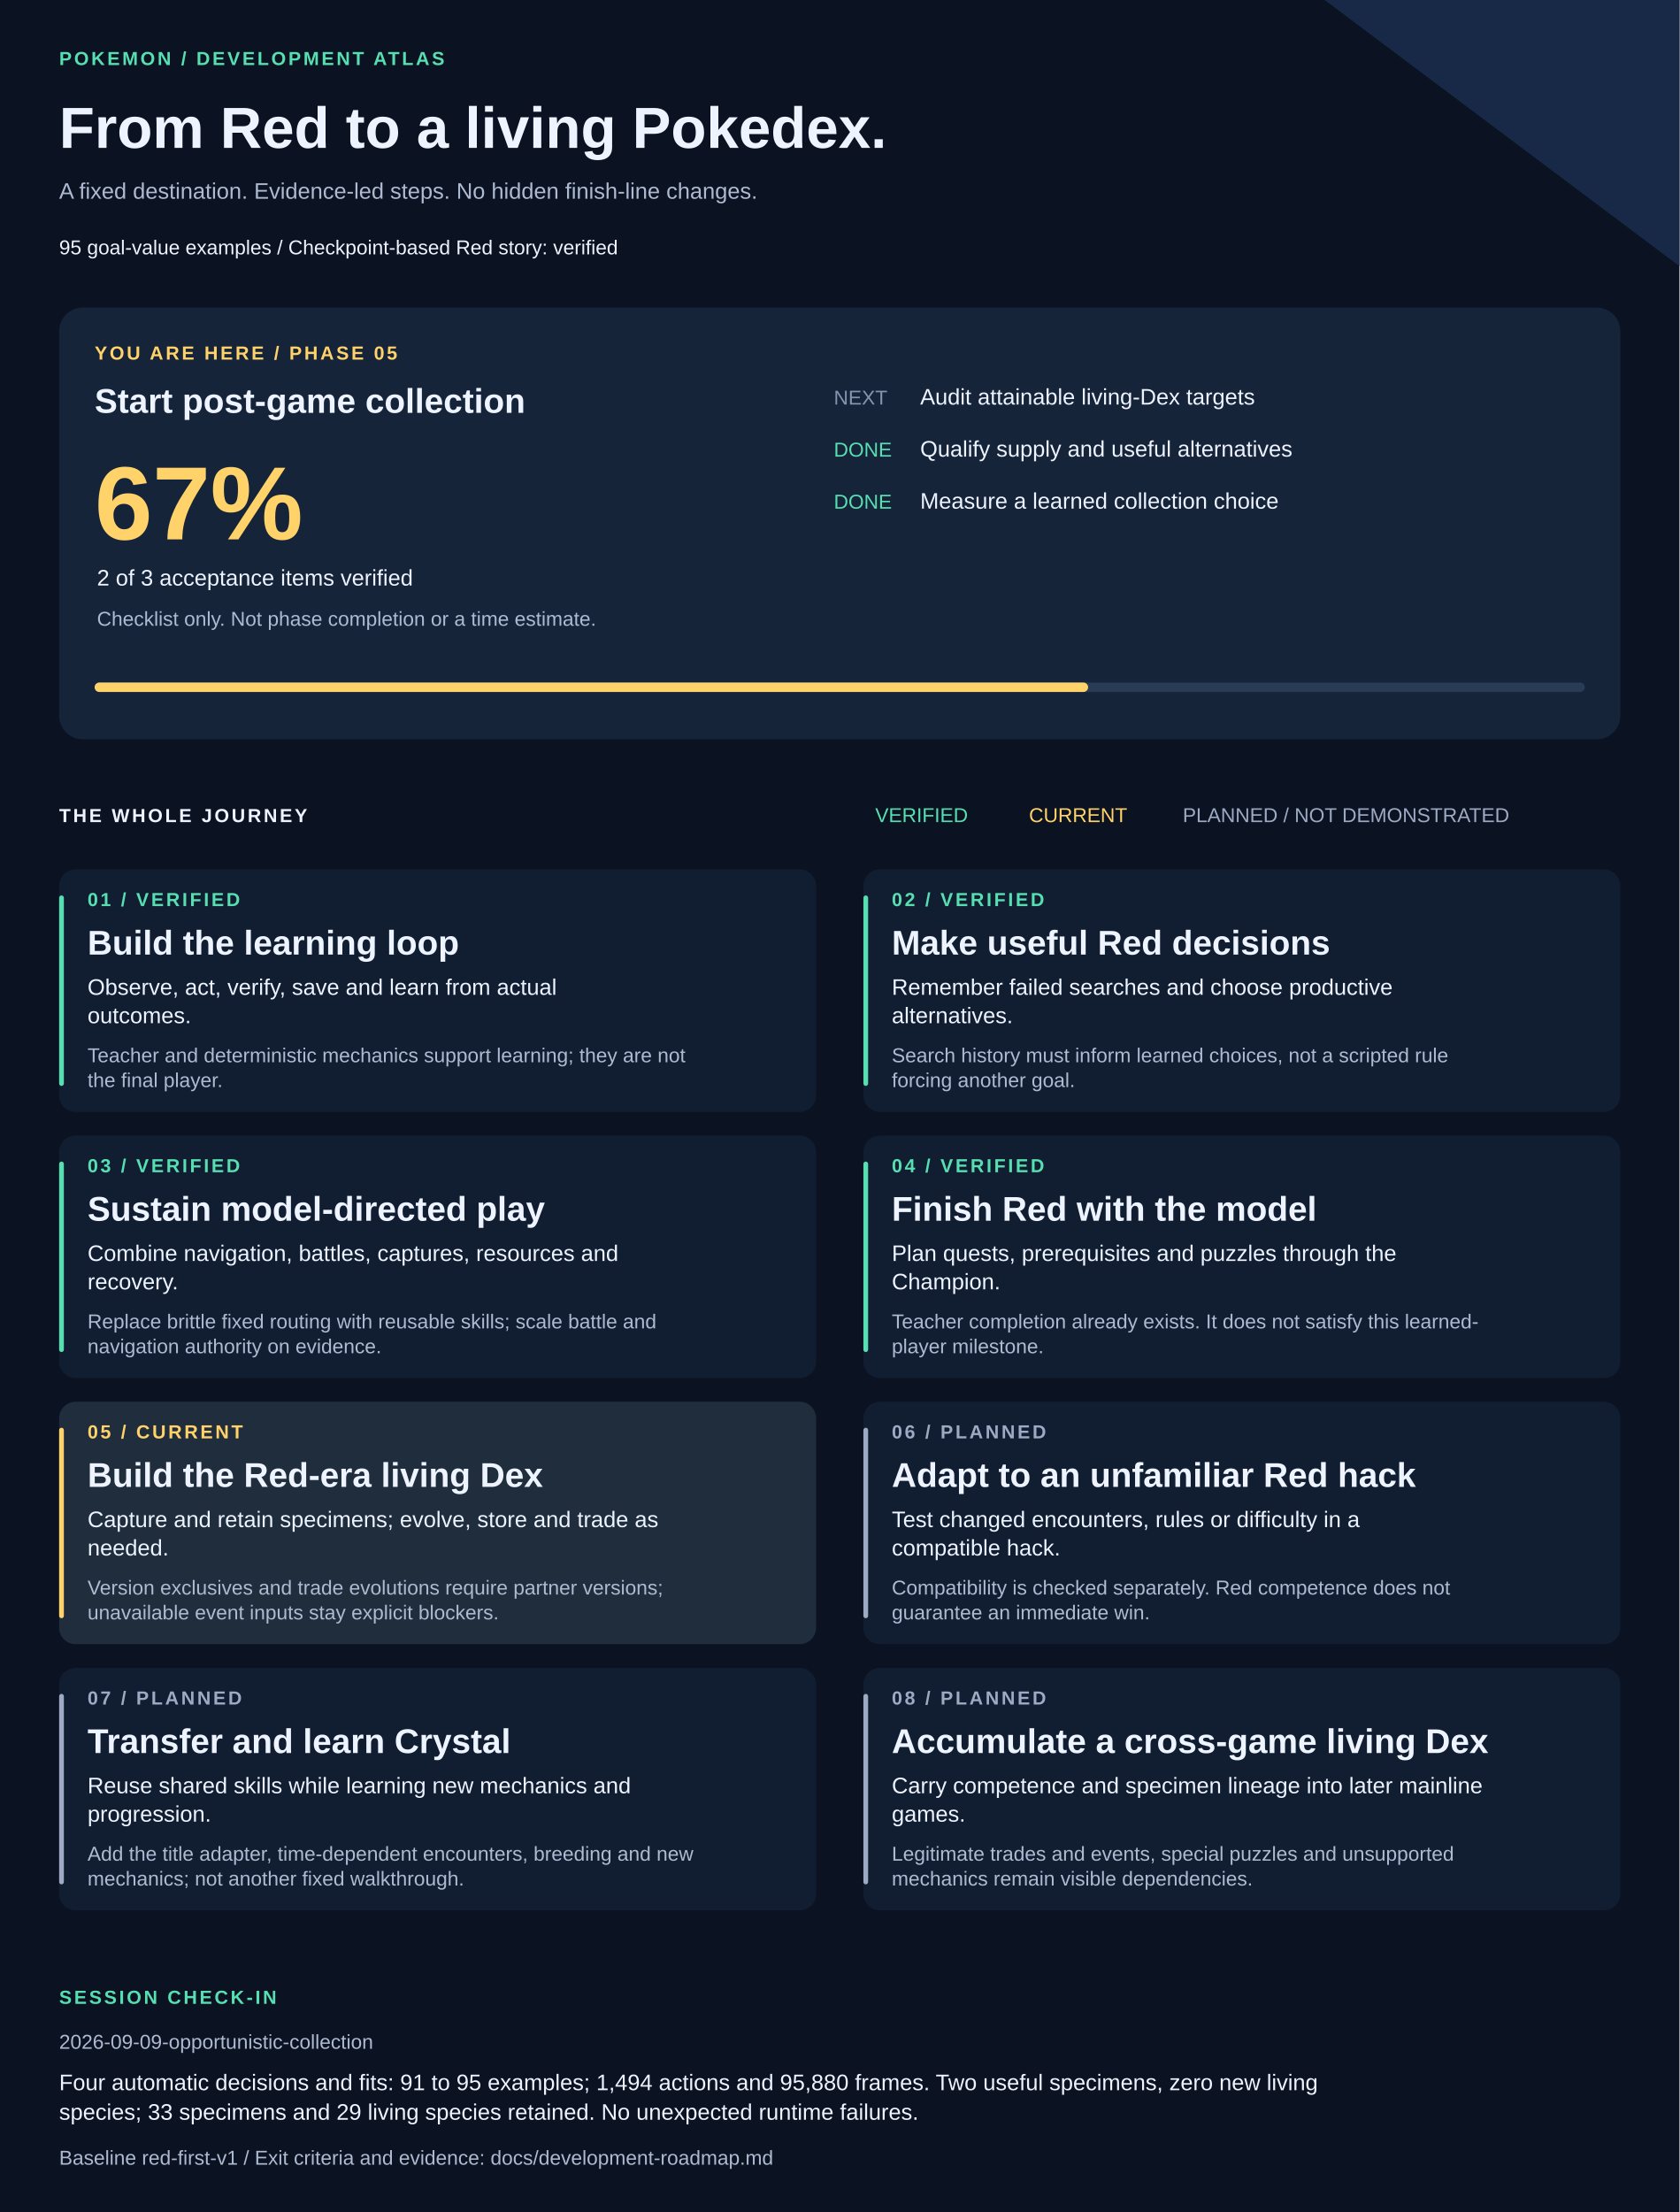
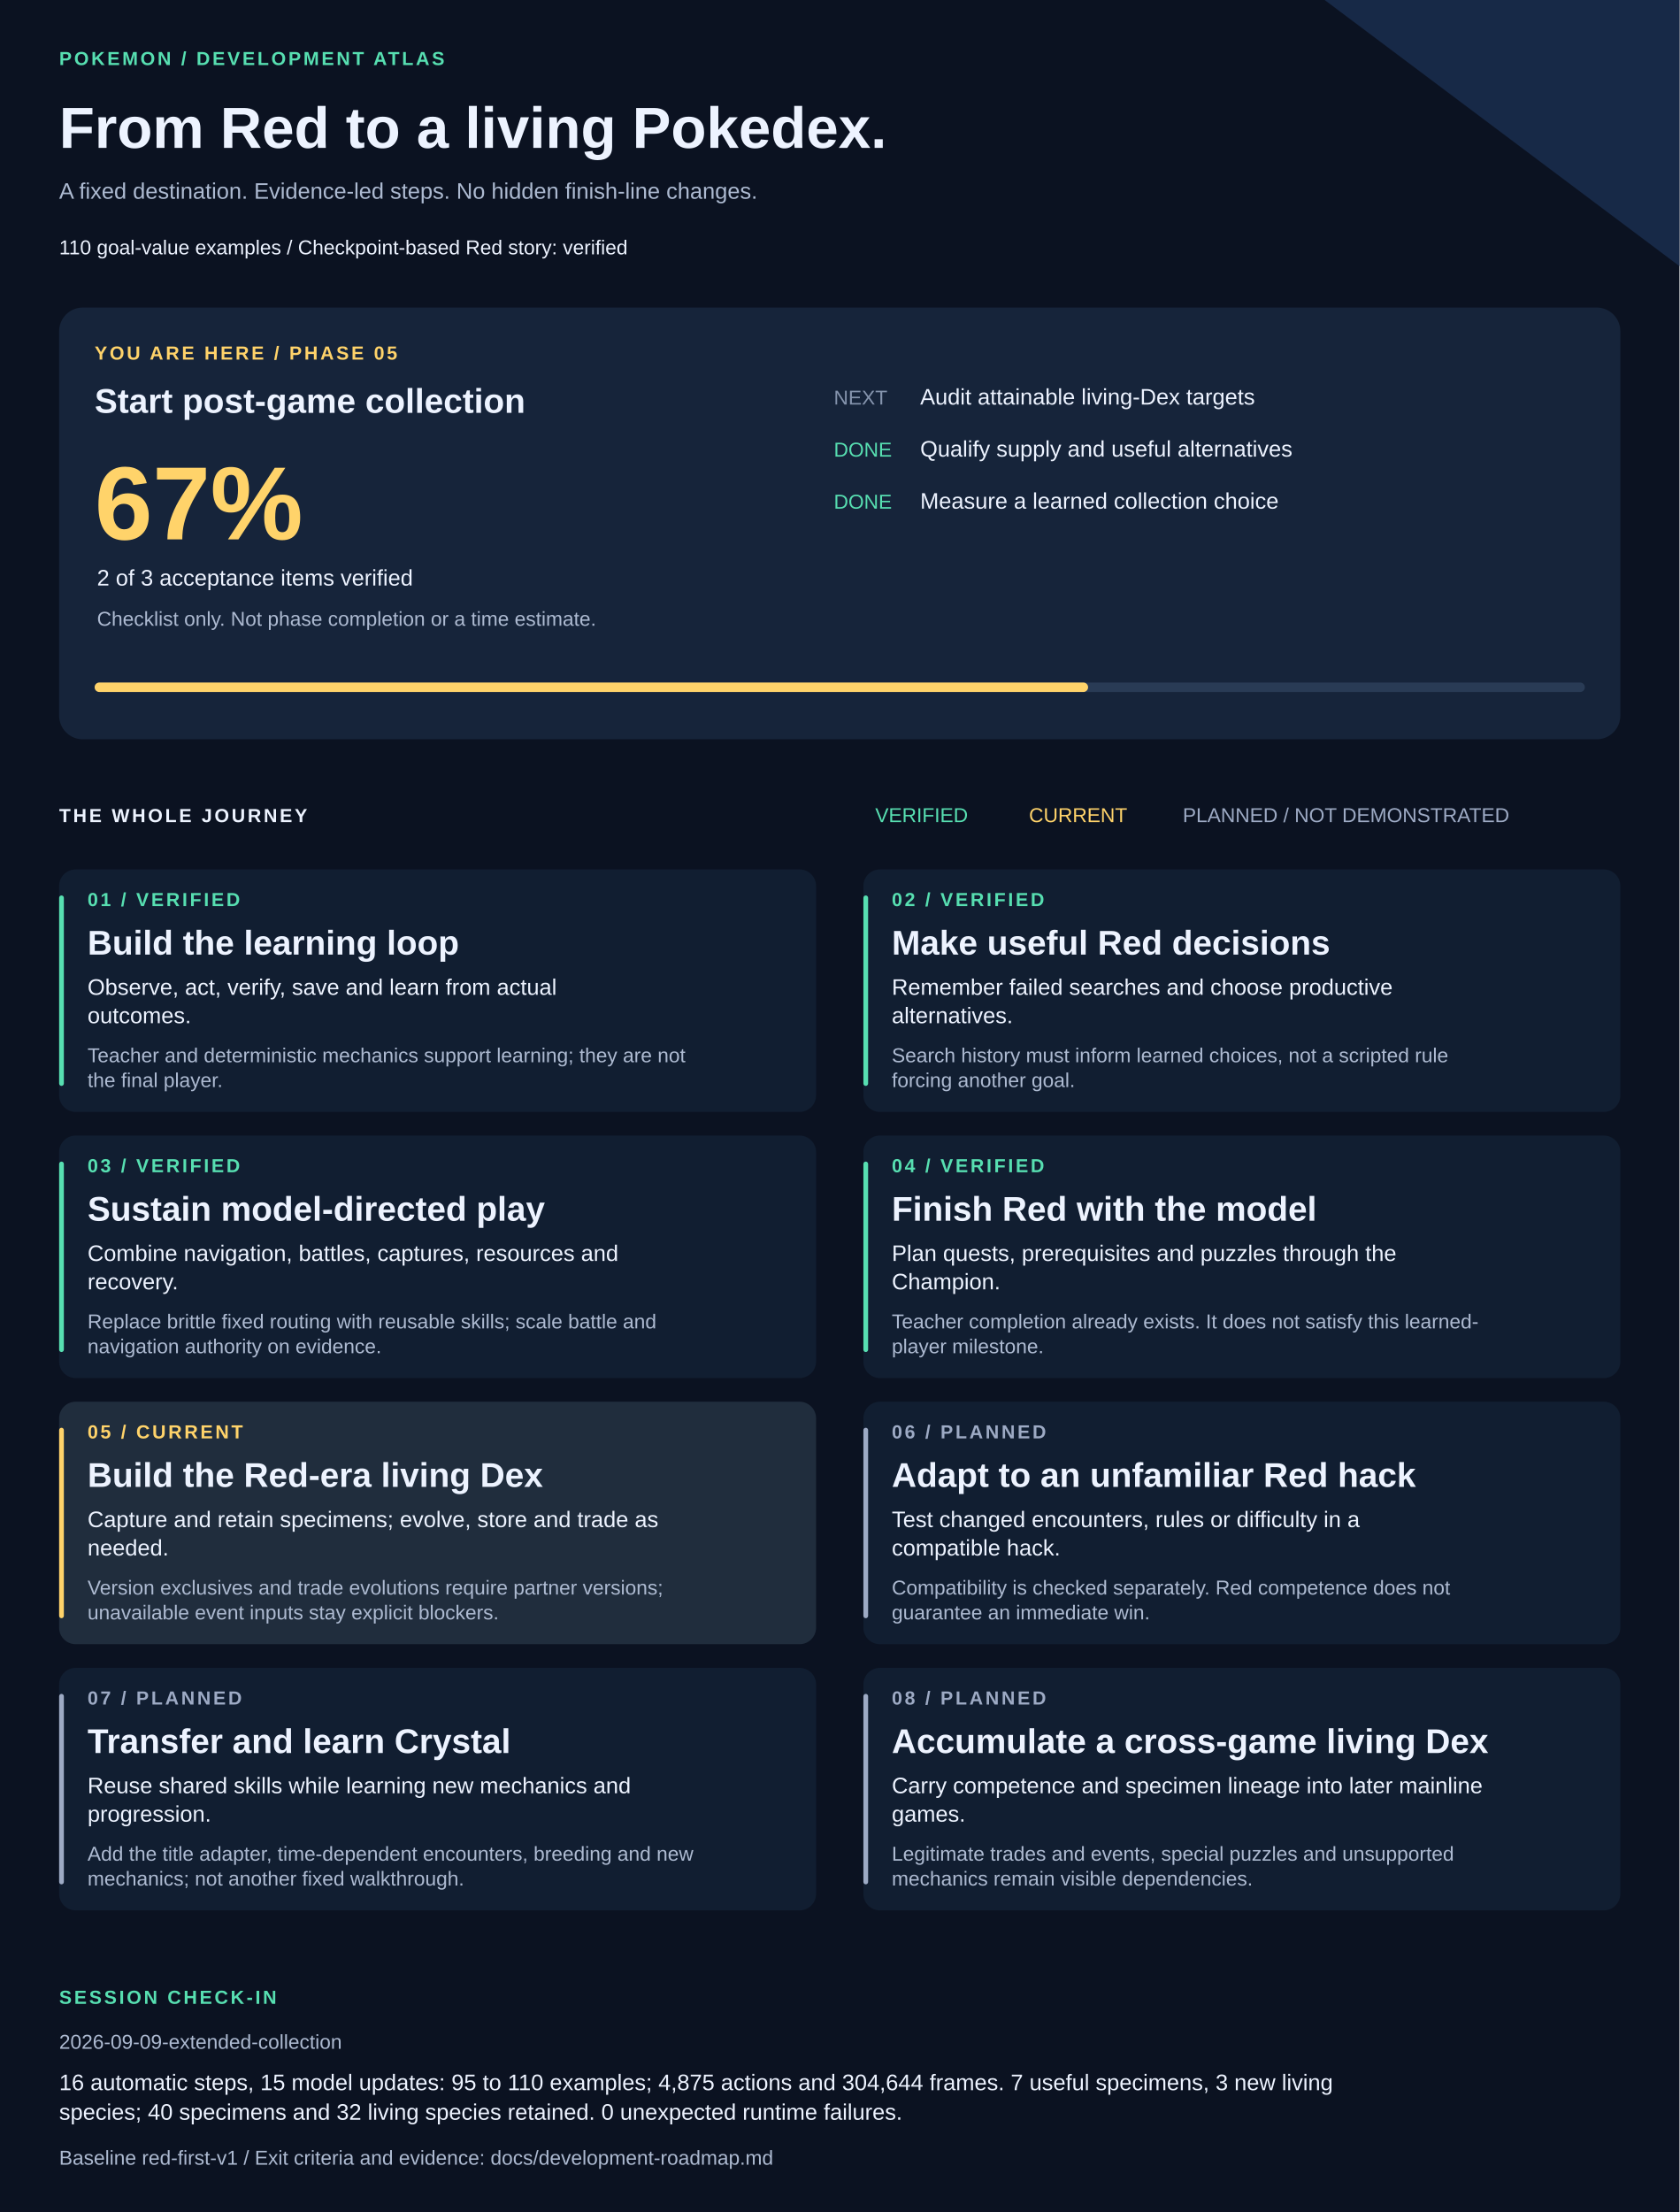
<svg xmlns="http://www.w3.org/2000/svg" width="1420" height="1870" viewBox="0 0 1420 1870" role="img" aria-labelledby="title description">
  <style>text{font-family:Arial,Helvetica,sans-serif;fill:#edf3ff}.muted{fill:#adbad1}.eyebrow{font-size:16px;letter-spacing:2px;font-weight:bold}.heading{font-size:29px;font-weight:bold}.body{font-size:19px}.small{font-size:17px}</style>
  <rect width="1420" height="1870" fill="#0b1221" />
  <path d="M1120 0H1420V225Z" fill="#172947" />
  <text x="50" y="55" class="eyebrow" style="fill:#57dfb1">POKEMON / DEVELOPMENT ATLAS</text>
  <text x="50" y="125" style="font-size:49px;font-weight:bold">From Red to a living Pokedex.</text>
  <text x="50" y="168" class="body muted">A fixed destination. Evidence-led steps. No hidden finish-line changes.</text>
-   <text x="50" y="215" class="small">95 goal-value examples  /  Checkpoint-based Red story: verified</text>
+   <text x="50" y="215" class="small">110 goal-value examples  /  Checkpoint-based Red story: verified</text>
  <rect x="50" y="260" width="1320" height="365" rx="20" fill="#16243a" />
  <text x="80" y="304" class="eyebrow" style="fill:#ffd36a">YOU ARE HERE / PHASE 05</text>
  <text x="80" y="349" class="heading">Start post-game collection</text>
  <text x="80" y="456" style="font-size:88px;font-weight:bold;fill:#ffd36a">67%</text>
  <text x="82" y="495" class="body">2 of 3 acceptance items verified</text>
  <text x="82" y="529" class="small muted">Checklist only. Not phase completion or a time estimate.</text>
  <text x="705" y="342" class="small" style="fill:#8594ad">NEXT</text>
  <text x="778" y="342" class="body">Audit attainable living-Dex targets</text>
  <text x="705" y="386" class="small" style="fill:#57dfb1">DONE</text>
  <text x="778" y="386" class="body">Qualify supply and useful alternatives</text>
  <text x="705" y="430" class="small" style="fill:#57dfb1">DONE</text>
  <text x="778" y="430" class="body">Measure a learned collection choice</text>
  <rect x="80" y="577" width="1260" height="8" rx="4" fill="#293b55" />
  <rect x="80" y="577" width="840" height="8" rx="4" fill="#ffd36a" />
  <text x="50" y="695" class="eyebrow">THE WHOLE JOURNEY</text>
  <text x="740" y="695" class="small" style="fill:#57dfb1">VERIFIED</text>
  <text x="870" y="695" class="small" style="fill:#ffd36a">CURRENT</text>
  <text x="1000" y="695" class="small" style="fill:#9daac4">PLANNED / NOT DEMONSTRATED</text>
  <rect x="50" y="735" width="640" height="205" rx="14" fill="#111e31" />
  <rect x="50" y="757" width="4" height="161" rx="2" fill="#57dfb1" />
  <text x="74" y="766" class="eyebrow" style="fill:#57dfb1">01 / VERIFIED</text>
  <text x="74" y="807" class="heading">Build the learning loop</text>
  <text x="74" y="841" class="body">Observe, act, verify, save and learn from actual</text>
  <text x="74" y="865" class="body">outcomes.</text>
  <text x="74" y="898" class="small muted">Teacher and deterministic mechanics support learning; they are not</text>
  <text x="74" y="919" class="small muted">the final player.</text>
  <rect x="730" y="735" width="640" height="205" rx="14" fill="#111e31" />
  <rect x="730" y="757" width="4" height="161" rx="2" fill="#57dfb1" />
  <text x="754" y="766" class="eyebrow" style="fill:#57dfb1">02 / VERIFIED</text>
  <text x="754" y="807" class="heading">Make useful Red decisions</text>
  <text x="754" y="841" class="body">Remember failed searches and choose productive</text>
  <text x="754" y="865" class="body">alternatives.</text>
  <text x="754" y="898" class="small muted">Search history must inform learned choices, not a scripted rule</text>
  <text x="754" y="919" class="small muted">forcing another goal.</text>
  <rect x="50" y="960" width="640" height="205" rx="14" fill="#111e31" />
  <rect x="50" y="982" width="4" height="161" rx="2" fill="#57dfb1" />
  <text x="74" y="991" class="eyebrow" style="fill:#57dfb1">03 / VERIFIED</text>
  <text x="74" y="1032" class="heading">Sustain model-directed play</text>
  <text x="74" y="1066" class="body">Combine navigation, battles, captures, resources and</text>
  <text x="74" y="1090" class="body">recovery.</text>
  <text x="74" y="1123" class="small muted">Replace brittle fixed routing with reusable skills; scale battle and</text>
  <text x="74" y="1144" class="small muted">navigation authority on evidence.</text>
  <rect x="730" y="960" width="640" height="205" rx="14" fill="#111e31" />
  <rect x="730" y="982" width="4" height="161" rx="2" fill="#57dfb1" />
  <text x="754" y="991" class="eyebrow" style="fill:#57dfb1">04 / VERIFIED</text>
  <text x="754" y="1032" class="heading">Finish Red with the model</text>
  <text x="754" y="1066" class="body">Plan quests, prerequisites and puzzles through the</text>
  <text x="754" y="1090" class="body">Champion.</text>
  <text x="754" y="1123" class="small muted">Teacher completion already exists. It does not satisfy this learned-</text>
  <text x="754" y="1144" class="small muted">player milestone.</text>
  <rect x="50" y="1185" width="640" height="205" rx="14" fill="#202d3d" />
  <rect x="50" y="1207" width="4" height="161" rx="2" fill="#ffd36a" />
  <text x="74" y="1216" class="eyebrow" style="fill:#ffd36a">05 / CURRENT</text>
  <text x="74" y="1257" class="heading">Build the Red-era living Dex</text>
  <text x="74" y="1291" class="body">Capture and retain specimens; evolve, store and trade as</text>
  <text x="74" y="1315" class="body">needed.</text>
  <text x="74" y="1348" class="small muted">Version exclusives and trade evolutions require partner versions;</text>
  <text x="74" y="1369" class="small muted">unavailable event inputs stay explicit blockers.</text>
  <rect x="730" y="1185" width="640" height="205" rx="14" fill="#111e31" />
  <rect x="730" y="1207" width="4" height="161" rx="2" fill="#9daac4" />
  <text x="754" y="1216" class="eyebrow" style="fill:#9daac4">06 / PLANNED</text>
  <text x="754" y="1257" class="heading">Adapt to an unfamiliar Red hack</text>
  <text x="754" y="1291" class="body">Test changed encounters, rules or difficulty in a</text>
  <text x="754" y="1315" class="body">compatible hack.</text>
  <text x="754" y="1348" class="small muted">Compatibility is checked separately. Red competence does not</text>
  <text x="754" y="1369" class="small muted">guarantee an immediate win.</text>
  <rect x="50" y="1410" width="640" height="205" rx="14" fill="#111e31" />
  <rect x="50" y="1432" width="4" height="161" rx="2" fill="#9daac4" />
  <text x="74" y="1441" class="eyebrow" style="fill:#9daac4">07 / PLANNED</text>
  <text x="74" y="1482" class="heading">Transfer and learn Crystal</text>
  <text x="74" y="1516" class="body">Reuse shared skills while learning new mechanics and</text>
  <text x="74" y="1540" class="body">progression.</text>
  <text x="74" y="1573" class="small muted">Add the title adapter, time-dependent encounters, breeding and new</text>
  <text x="74" y="1594" class="small muted">mechanics; not another fixed walkthrough.</text>
  <rect x="730" y="1410" width="640" height="205" rx="14" fill="#111e31" />
  <rect x="730" y="1432" width="4" height="161" rx="2" fill="#9daac4" />
  <text x="754" y="1441" class="eyebrow" style="fill:#9daac4">08 / PLANNED</text>
  <text x="754" y="1482" class="heading">Accumulate a cross-game living Dex</text>
  <text x="754" y="1516" class="body">Carry competence and specimen lineage into later mainline</text>
  <text x="754" y="1540" class="body">games.</text>
  <text x="754" y="1573" class="small muted">Legitimate trades and events, special puzzles and unsupported</text>
  <text x="754" y="1594" class="small muted">mechanics remain visible dependencies.</text>
  <text x="50" y="1694" class="eyebrow" style="fill:#57dfb1">SESSION CHECK-IN</text>
-   <text x="50" y="1732" class="small muted">2026-09-09-opportunistic-collection</text>
-   <text x="50" y="1767" class="body">Four automatic decisions and fits: 91 to 95 examples; 1,494 actions and 95,880 frames. Two useful specimens, zero new living</text>
-   <text x="50" y="1792" class="body">species; 33 specimens and 29 living species retained. No unexpected runtime failures.</text>
+   <text x="50" y="1732" class="small muted">2026-09-09-extended-collection</text>
+   <text x="50" y="1767" class="body">16 automatic steps, 15 model updates: 95 to 110 examples; 4,875 actions and 304,644 frames. 7 useful specimens, 3 new living</text>
+   <text x="50" y="1792" class="body">species; 40 specimens and 32 living species retained. 0 unexpected runtime failures.</text>
  <text x="50" y="1830" class="small muted">Baseline red-first-v1 / Exit criteria and evidence: docs/development-roadmap.md</text>
</svg>
